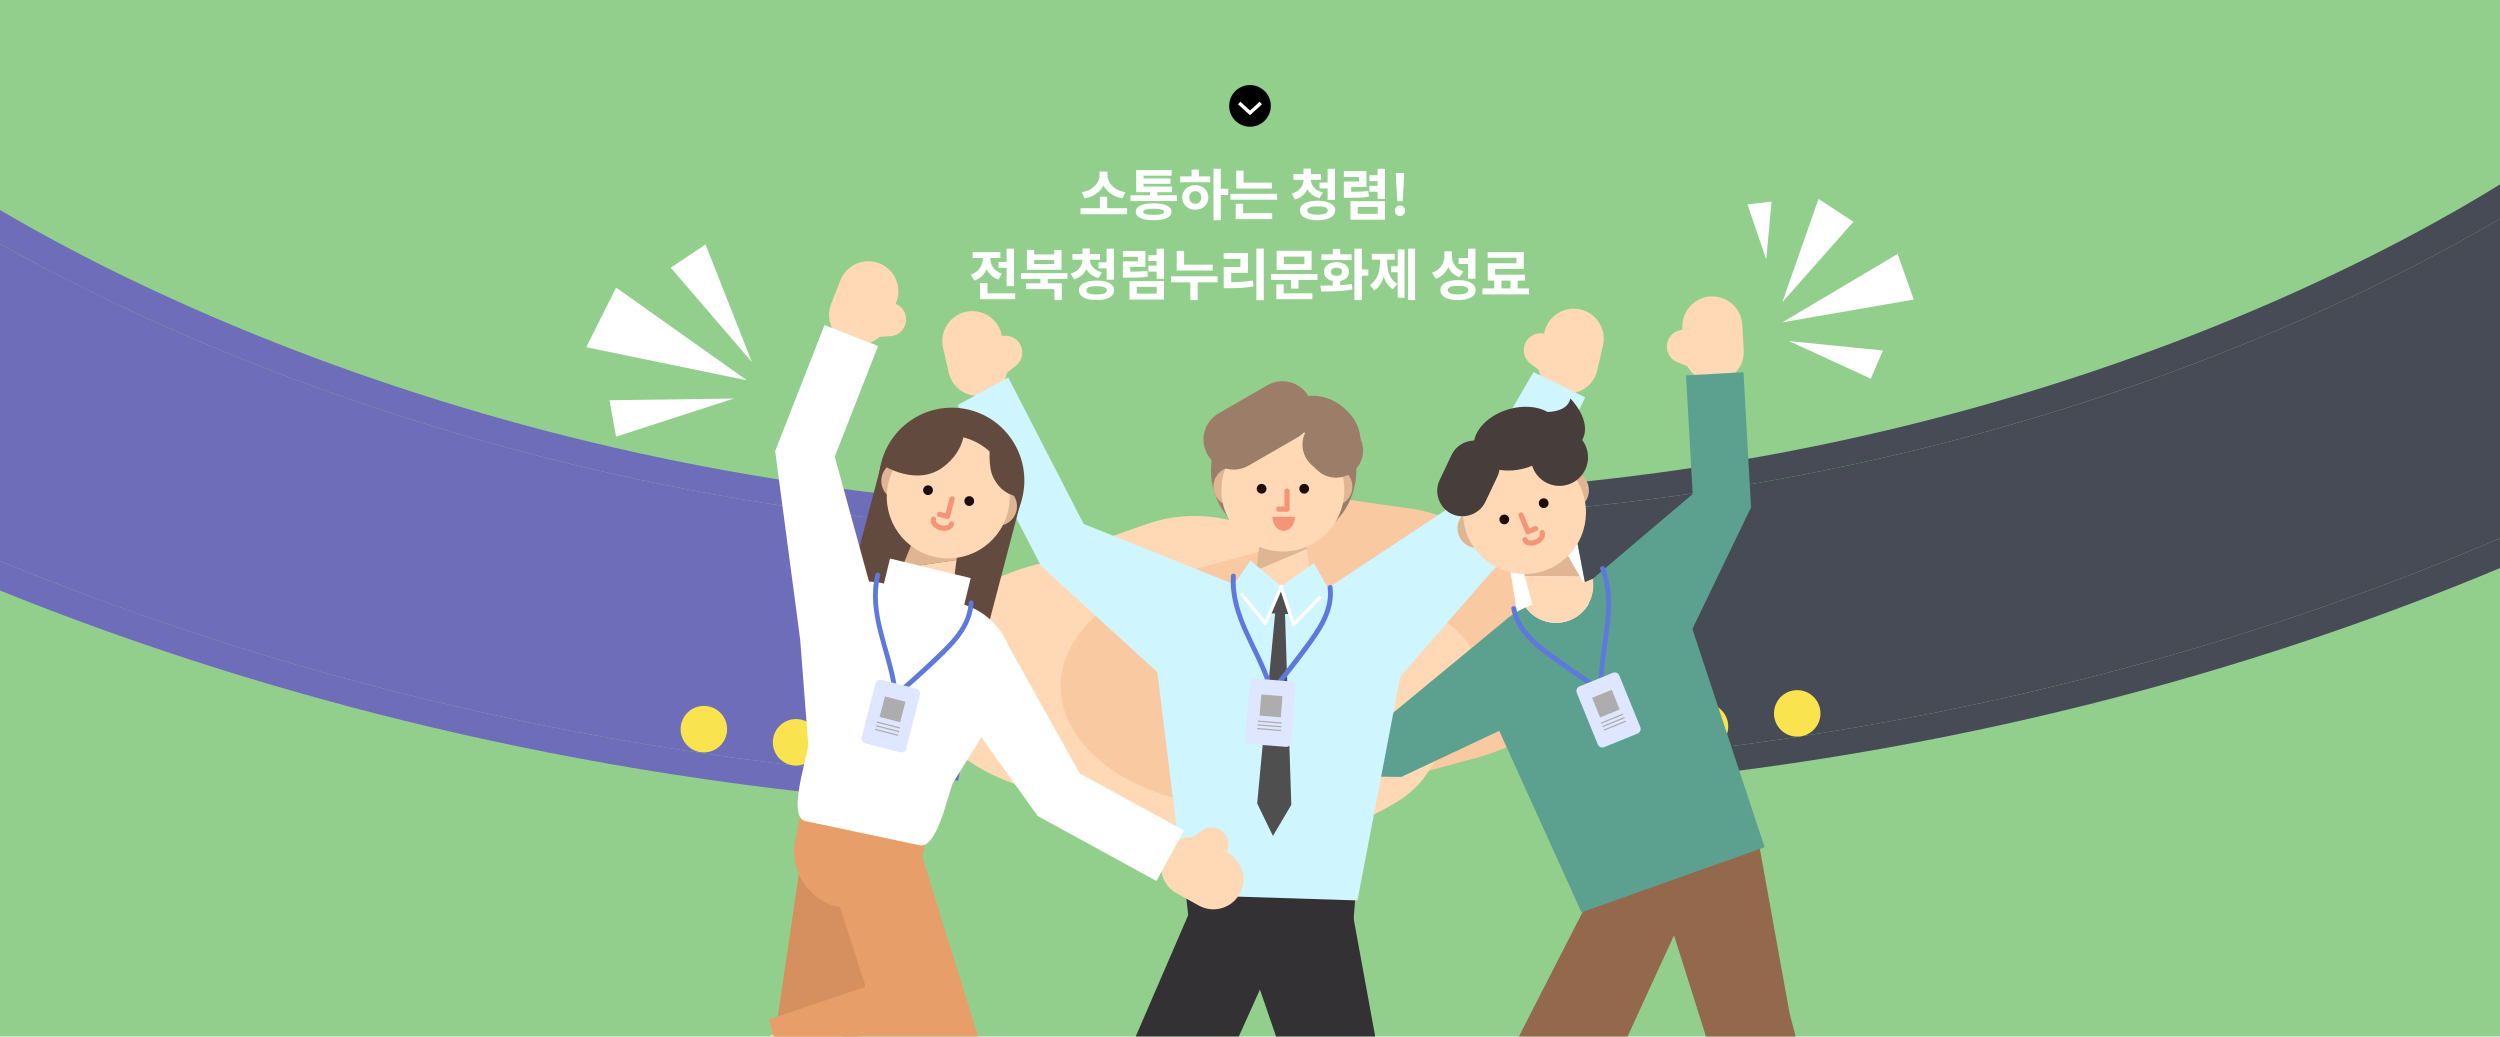
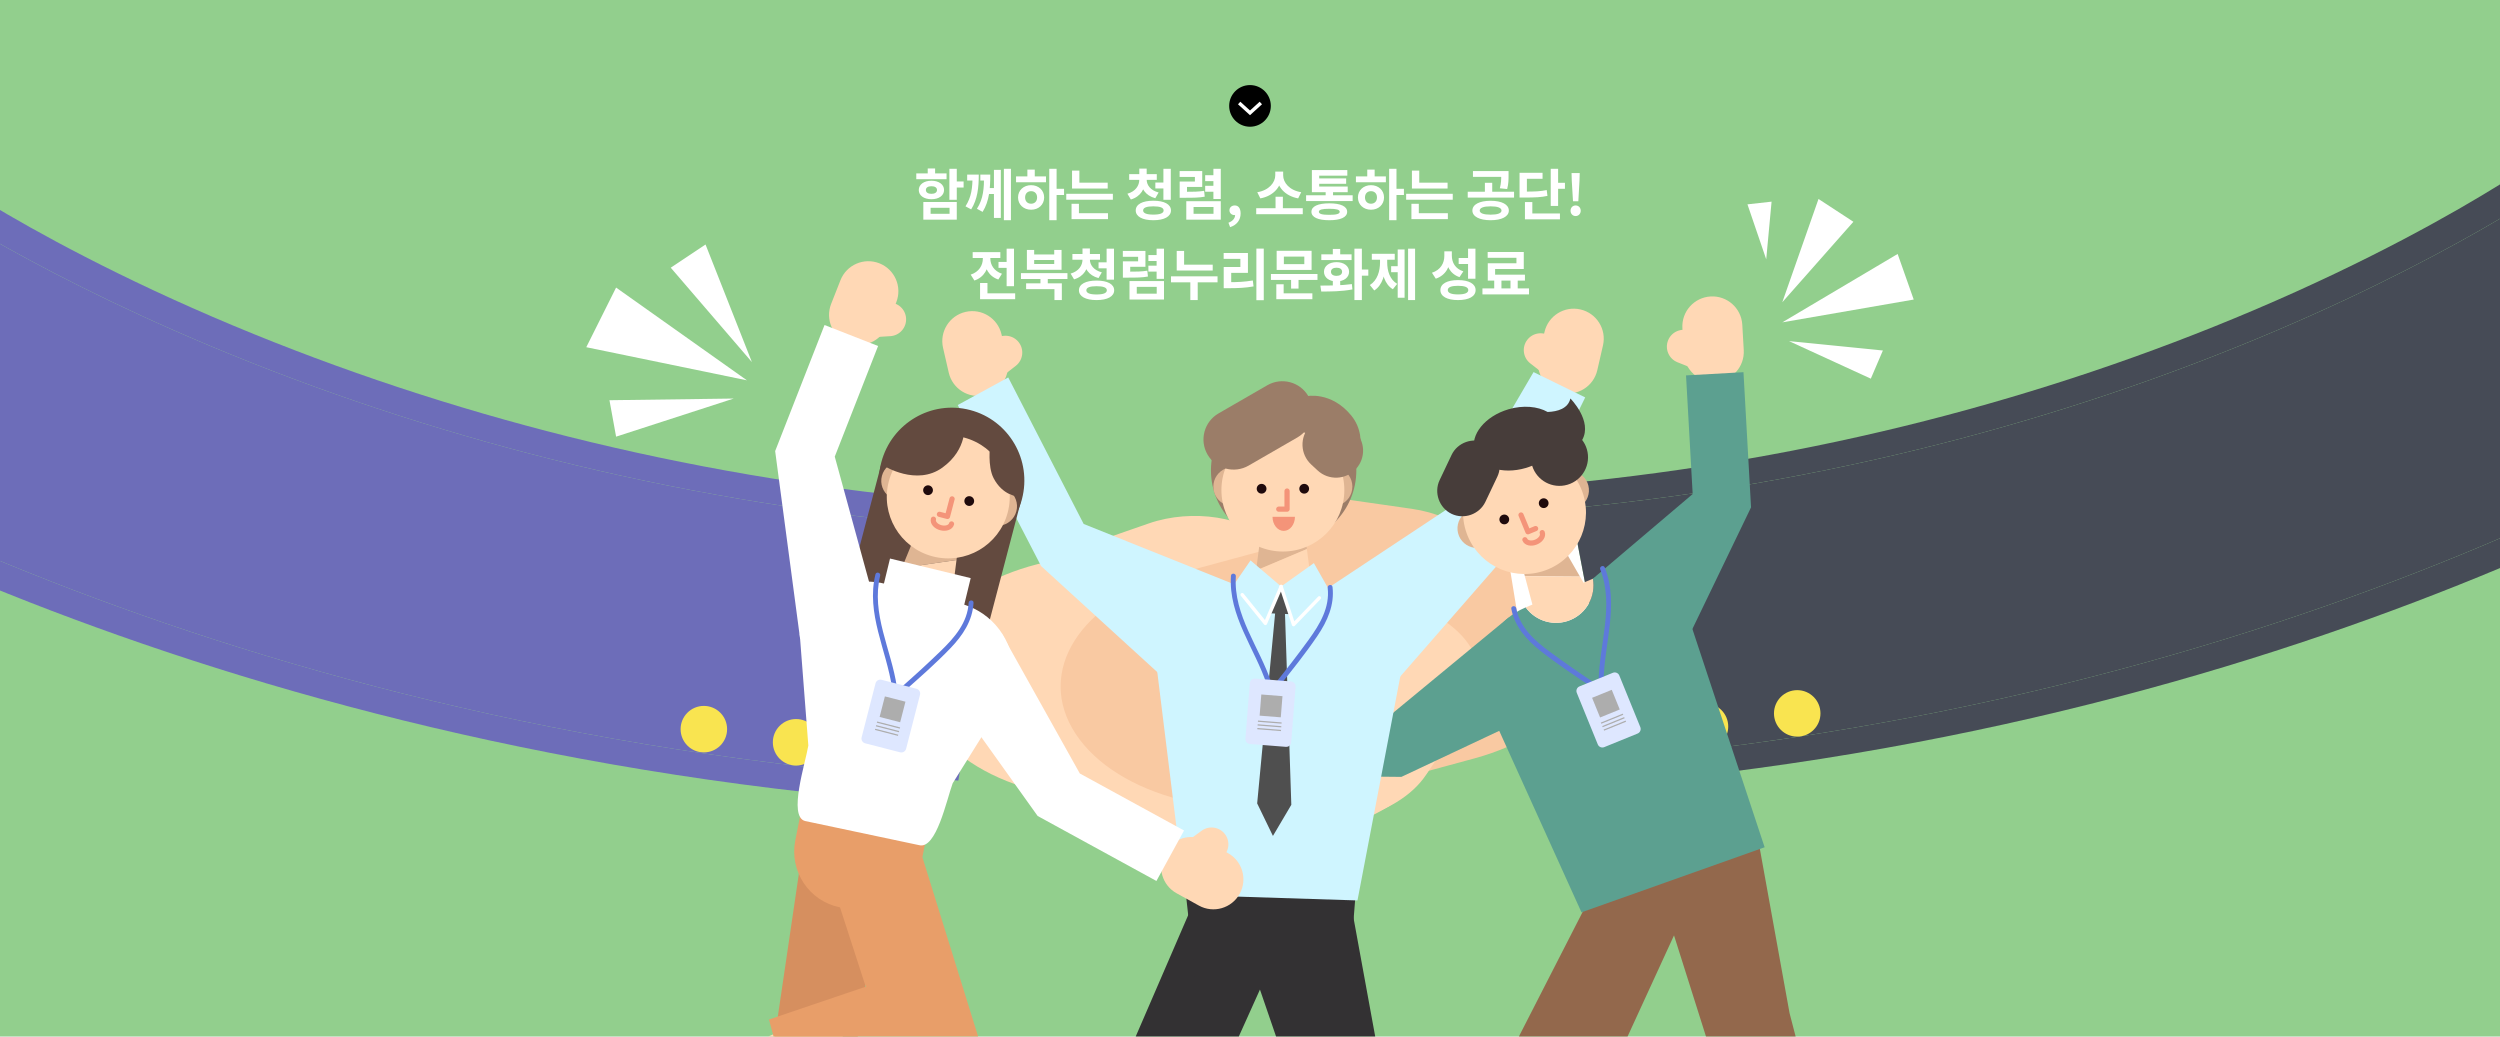
<svg xmlns="http://www.w3.org/2000/svg" width="1440" height="597" viewBox="0 0 1440 597" fill="none">
  <g clip-path="url(#clip0_750_18930)">
    <rect width="1440" height="597" fill="#92CF8D" />
    <rect x="732" y="49" width="24" height="24" rx="12" transform="rotate(90 732 49)" fill="black" />
    <path d="M725.5 60L720 65L714.5 60" stroke="white" stroke-width="2" stroke-miterlimit="10" stroke-linecap="square" />
-     <path d="M622.388 119.904H649.204V123.392H622.388V119.904ZM633.524 113.312H637.748V120.832H633.524V113.312ZM633.364 98.848H637.076V100.992C637.076 107.296 632.5 112.864 624.756 114.272L622.996 110.72C629.748 109.632 633.364 105.088 633.364 100.992V98.848ZM634.196 98.848H637.908V100.992C637.908 105.184 641.524 109.632 648.308 110.72L646.548 114.272C638.772 112.832 634.196 107.392 634.196 100.992V98.848ZM651.121 112.48H677.937V115.808H651.121V112.48ZM662.385 109.312H666.641V113.696H662.385V109.312ZM654.449 107.456H675.089V110.688H654.449V107.456ZM654.449 97.952H674.865V101.184H658.673V109.28H654.449V97.952ZM657.489 102.752H674.193V105.856H657.489V102.752ZM664.497 117.12C670.993 117.12 674.769 118.848 674.769 121.984C674.769 125.152 670.993 126.848 664.497 126.848C657.969 126.848 654.193 125.152 654.193 121.984C654.193 118.848 657.969 117.12 664.497 117.12ZM664.497 120.256C660.369 120.256 658.481 120.768 658.481 121.984C658.481 123.232 660.369 123.744 664.497 123.744C668.593 123.744 670.481 123.232 670.481 121.984C670.481 120.768 668.593 120.256 664.497 120.256ZM698.959 97.216H703.183V126.848H698.959V97.216ZM702.223 108.768H707.471V112.32H702.223V108.768ZM679.823 101.6H697.071V104.992H679.823V101.6ZM688.495 106.656C692.815 106.656 696.015 109.6 696.015 113.728C696.015 117.856 692.815 120.8 688.495 120.8C684.175 120.8 680.975 117.856 680.975 113.728C680.975 109.6 684.175 106.656 688.495 106.656ZM688.495 110.112C686.479 110.112 685.039 111.456 685.039 113.728C685.039 116 686.479 117.344 688.495 117.344C690.511 117.344 691.951 116 691.951 113.728C691.951 111.456 690.511 110.112 688.495 110.112ZM686.351 97.696H690.607V102.88H686.351V97.696ZM712.076 105.216H732.62V108.576H712.076V105.216ZM708.748 111.648H735.596V115.04H708.748V111.648ZM712.076 98.272H716.3V106.88H712.076V98.272ZM711.788 122.816H732.78V126.208H711.788V122.816ZM711.788 117.408H716.044V123.712H711.788V117.408ZM750.812 102.4H754.236V103.488C754.236 108.64 751.612 113.28 745.948 114.912L743.964 111.584C748.732 110.24 750.812 106.848 750.812 103.488V102.4ZM751.612 102.4H755.068V103.488C755.068 106.528 757.18 109.632 761.948 110.88L760.028 114.176C754.332 112.672 751.612 108.352 751.612 103.488V102.4ZM744.988 100.288H760.892V103.616H744.988V100.288ZM750.812 97.12H755.068V101.6H750.812V97.12ZM760.06 105.12H765.724V108.544H760.06V105.12ZM764.7 97.216H768.956V115.104H764.7V97.216ZM758.908 115.616C765.18 115.616 769.052 117.664 769.052 121.216C769.052 124.768 765.18 126.848 758.908 126.848C752.636 126.848 748.764 124.768 748.764 121.216C748.764 117.664 752.636 115.616 758.908 115.616ZM758.908 118.848C755.036 118.848 753.02 119.616 753.02 121.216C753.02 122.816 755.036 123.616 758.908 123.616C762.812 123.616 764.828 122.816 764.828 121.216C764.828 119.616 762.812 118.848 758.908 118.848ZM777.881 115.904H797.753V126.528H777.881V115.904ZM793.561 119.232H782.073V123.168H793.561V119.232ZM793.497 97.248H797.753V114.624H793.497V97.248ZM788.761 100.928H794.265V104.32H788.761V100.928ZM774.073 110.496H776.345C782.169 110.496 784.889 110.432 788.153 109.92L788.505 113.28C785.177 113.888 782.297 113.92 776.345 113.92H774.073V110.496ZM774.041 98.528H787.065V107.68H778.297V113.12H774.073V104.544H782.841V101.92H774.041V98.528ZM788.761 107.04H794.265V110.432H788.761V107.04ZM804.855 115.936L804.151 104.128L804.023 99.68H808.727L808.599 104.128L807.927 115.936H804.855ZM806.359 124.448C804.695 124.448 803.447 123.136 803.447 121.376C803.447 119.616 804.695 118.336 806.359 118.336C808.055 118.336 809.303 119.616 809.303 121.376C809.303 123.136 808.055 124.448 806.359 124.448ZM575.141 150.864H582.053V154.288H575.141V150.864ZM579.813 143.248H584.069V164.848H579.813V143.248ZM564.517 168.944H584.741V172.336H564.517V168.944ZM564.517 163.024H568.773V170.96H564.517V163.024ZM566.117 147.12H569.573V148.976C569.573 154.544 566.949 159.696 561.253 161.584L559.109 158.192C564.005 156.592 566.117 152.72 566.117 148.976V147.12ZM567.013 147.12H570.437V148.976C570.437 152.432 572.453 156.112 577.125 157.68L575.045 161.008C569.541 159.184 567.013 154.256 567.013 148.976V147.12ZM560.261 145.232H576.197V148.592H560.261V145.232ZM599.298 159.888H603.522V164.368H599.298V159.888ZM588.066 157.328H614.85V160.688H588.066V157.328ZM591.042 163.184H611.618V172.848H607.362V166.544H591.042V163.184ZM591.49 143.952H595.682V146.576H607.234V143.952H611.458V155.408H591.49V143.952ZM595.682 149.744V152.08H607.234V149.744H595.682ZM623.52 148.4H626.944V149.488C626.944 154.64 624.32 159.28 618.656 160.912L616.672 157.584C621.44 156.24 623.52 152.848 623.52 149.488V148.4ZM624.32 148.4H627.776V149.488C627.776 152.528 629.888 155.632 634.656 156.88L632.736 160.176C627.04 158.672 624.32 154.352 624.32 149.488V148.4ZM617.696 146.288H633.6V149.616H617.696V146.288ZM623.52 143.12H627.776V147.6H623.52V143.12ZM632.768 151.12H638.432V154.544H632.768V151.12ZM637.408 143.216H641.664V161.104H637.408V143.216ZM631.616 161.616C637.888 161.616 641.76 163.664 641.76 167.216C641.76 170.768 637.888 172.848 631.616 172.848C625.344 172.848 621.472 170.768 621.472 167.216C621.472 163.664 625.344 161.616 631.616 161.616ZM631.616 164.848C627.744 164.848 625.728 165.616 625.728 167.216C625.728 168.816 627.744 169.616 631.616 169.616C635.52 169.616 637.536 168.816 637.536 167.216C637.536 165.616 635.52 164.848 631.616 164.848ZM650.589 161.904H670.461V172.528H650.589V161.904ZM666.269 165.232H654.781V169.168H666.269V165.232ZM666.205 143.248H670.461V160.624H666.205V143.248ZM661.469 146.928H666.973V150.32H661.469V146.928ZM646.781 156.496H649.053C654.877 156.496 657.597 156.432 660.861 155.92L661.213 159.28C657.885 159.888 655.005 159.92 649.053 159.92H646.781V156.496ZM646.749 144.528H659.773V153.68H651.005V159.12H646.781V150.544H655.549V147.92H646.749V144.528ZM661.469 153.04H666.973V156.432H661.469V153.04ZM677.787 152.432H698.523V155.824H677.787V152.432ZM674.491 159.184H701.307V162.608H674.491V159.184ZM685.627 161.232H689.883V172.848H685.627V161.232ZM677.787 144.528H682.043V154.032H677.787V144.528ZM723.672 143.184H727.928V172.912H723.672V143.184ZM704.856 162.544H707.48C712.728 162.544 716.92 162.352 721.624 161.552L722.04 164.976C717.24 165.84 712.888 166 707.48 166H704.856V162.544ZM704.824 145.712H718.808V157.168H709.176V163.824H704.856V153.808H714.456V149.104H704.824V145.712ZM732.054 157.84H758.87V161.232H732.054V157.84ZM743.67 159.984H747.958V166.224H743.67V159.984ZM735.35 144.464H755.478V155.472H735.35V144.464ZM751.286 147.792H739.51V152.144H751.286V147.792ZM735.158 168.944H755.926V172.336H735.158V168.944ZM735.158 163.728H739.382V170.064H735.158V163.728ZM767.699 160.752H771.955V165.552H767.699V160.752ZM780.147 143.216H784.435V172.848H780.147V143.216ZM782.931 155.248H788.147V158.768H782.931V155.248ZM761.043 167.92L760.531 164.496C765.651 164.496 772.691 164.464 778.675 163.632L778.995 166.704C772.755 167.92 766.035 167.92 761.043 167.92ZM761.075 146.48H778.515V149.808H761.075V146.48ZM769.843 150.992C774.067 150.992 777.075 153.232 777.075 156.528C777.075 159.856 774.067 162.096 769.843 162.096C765.587 162.096 762.611 159.856 762.611 156.528C762.611 153.232 765.587 150.992 769.843 150.992ZM769.843 154.192C767.891 154.192 766.643 155.024 766.643 156.528C766.643 158.064 767.891 158.896 769.843 158.896C771.763 158.896 773.043 158.064 773.043 156.528C773.043 155.024 771.763 154.192 769.843 154.192ZM767.699 143.376H771.955V148.976H767.699V143.376ZM811.057 143.216H815.089V172.848H811.057V143.216ZM801.297 153.328H806.193V156.784H801.297V153.328ZM805.073 143.696H809.041V171.504H805.073V143.696ZM794.897 148.048H798.097V151.088C798.097 157.744 796.273 164.368 791.569 167.312L789.041 164.176C793.393 161.456 794.897 156.144 794.897 151.088V148.048ZM795.857 148.048H799.025V151.088C799.025 156.016 800.497 161.008 804.785 163.504L802.289 166.608C797.585 163.824 795.857 157.616 795.857 151.088V148.048ZM790.161 146.192H803.377V149.616H790.161V146.192ZM831.936 144.752H835.488V147.408C835.488 153.36 832.832 158.576 827.008 160.528L824.8 157.104C829.856 155.472 831.936 151.472 831.936 147.408V144.752ZM832.832 144.752H836.256V147.216C836.256 151.152 838.176 154.8 842.88 156.304L840.672 159.632C835.2 157.744 832.832 152.976 832.832 147.216V144.752ZM845.6 143.216H849.856V160.56H845.6V143.216ZM839.808 161.328C846.08 161.328 849.952 163.472 849.952 167.088C849.952 170.736 846.08 172.848 839.808 172.848C833.536 172.848 829.664 170.736 829.664 167.088C829.664 163.472 833.536 161.328 839.808 161.328ZM839.808 164.624C835.968 164.624 833.92 165.424 833.92 167.088C833.92 168.752 835.968 169.584 839.808 169.584C843.68 169.584 845.728 168.752 845.728 167.088C845.728 165.424 843.68 164.624 839.808 164.624ZM840.192 148.592H846.208V152.048H840.192V148.592ZM860.67 160.496H864.83V167.472H860.67V160.496ZM870.046 160.464H874.206V167.472H870.046V160.464ZM853.886 166.128H880.702V169.584H853.886V166.128ZM856.894 145.136H877.694V154.96H861.182V159.984H856.958V151.632H873.47V148.496H856.894V145.136ZM856.958 158.192H878.366V161.616H856.958V158.192Z" fill="white" />
+     <path d="M546.847 97.216H551.103V115.072H546.847V97.216ZM549.919 104.512H555.039V108H549.919V104.512ZM531.839 116.352H551.103V126.528H531.839V116.352ZM546.943 119.712H536.031V123.168H546.943V119.712ZM527.775 99.872H545.215V103.232H527.775V99.872ZM536.511 104.096C540.799 104.096 543.775 106.272 543.775 109.44C543.775 112.64 540.799 114.752 536.511 114.752C532.191 114.752 529.215 112.64 529.215 109.44C529.215 106.272 532.191 104.096 536.511 104.096ZM536.511 107.264C534.591 107.264 533.311 108 533.311 109.44C533.311 110.88 534.591 111.648 536.511 111.648C538.399 111.648 539.711 110.88 539.711 109.44C539.711 108 538.399 107.264 536.511 107.264ZM534.367 97.024H538.623V101.696H534.367V97.024ZM560.188 100.576H563.772C563.772 108.096 563.068 114.72 559.388 120.608L556.124 118.848C559.58 113.408 560.188 108.256 560.188 100.928V100.576ZM557.084 100.576H562.46V104H557.084V100.576ZM566.812 100.576H570.396C570.396 108.32 569.948 115.712 565.98 122.048L562.716 120.256C566.492 114.368 566.812 108.352 566.812 100.96V100.576ZM564.668 100.576H569.212V104H564.668V100.576ZM578.236 97.216H582.3V126.848H578.236V97.216ZM568.956 108.32H573.148V111.744H568.956V108.32ZM572.508 97.856H576.476V125.536H572.508V97.856ZM604.378 97.216H608.602V126.848H604.378V97.216ZM607.642 108.768H612.89V112.32H607.642V108.768ZM585.242 101.6H602.49V104.992H585.242V101.6ZM593.914 106.656C598.234 106.656 601.434 109.6 601.434 113.728C601.434 117.856 598.234 120.8 593.914 120.8C589.594 120.8 586.394 117.856 586.394 113.728C586.394 109.6 589.594 106.656 593.914 106.656ZM593.914 110.112C591.898 110.112 590.458 111.456 590.458 113.728C590.458 116 591.898 117.344 593.914 117.344C595.93 117.344 597.37 116 597.37 113.728C597.37 111.456 595.93 110.112 593.914 110.112ZM591.77 97.696H596.026V102.88H591.77V97.696ZM617.495 105.216H638.039V108.576H617.495V105.216ZM614.167 111.648H641.015V115.04H614.167V111.648ZM617.495 98.272H621.719V106.88H617.495V98.272ZM617.207 122.816H638.199V126.208H617.207V122.816ZM617.207 117.408H621.463V123.712H617.207V117.408ZM656.231 102.4H659.655V103.488C659.655 108.64 657.031 113.28 651.367 114.912L649.383 111.584C654.151 110.24 656.231 106.848 656.231 103.488V102.4ZM657.031 102.4H660.487V103.488C660.487 106.528 662.599 109.632 667.367 110.88L665.447 114.176C659.751 112.672 657.031 108.352 657.031 103.488V102.4ZM650.407 100.288H666.311V103.616H650.407V100.288ZM656.231 97.12H660.487V101.6H656.231V97.12ZM665.479 105.12H671.143V108.544H665.479V105.12ZM670.119 97.216H674.375V115.104H670.119V97.216ZM664.327 115.616C670.599 115.616 674.471 117.664 674.471 121.216C674.471 124.768 670.599 126.848 664.327 126.848C658.055 126.848 654.183 124.768 654.183 121.216C654.183 117.664 658.055 115.616 664.327 115.616ZM664.327 118.848C660.455 118.848 658.439 119.616 658.439 121.216C658.439 122.816 660.455 123.616 664.327 123.616C668.231 123.616 670.247 122.816 670.247 121.216C670.247 119.616 668.231 118.848 664.327 118.848ZM683.3 115.904H703.173V126.528H683.3V115.904ZM698.98 119.232H687.492V123.168H698.98V119.232ZM698.917 97.248H703.173V114.624H698.917V97.248ZM694.181 100.928H699.684V104.32H694.181V100.928ZM679.492 110.496H681.764C687.588 110.496 690.308 110.432 693.573 109.92L693.924 113.28C690.596 113.888 687.716 113.92 681.764 113.92H679.492V110.496ZM679.46 98.528H692.484V107.68H683.716V113.12H679.492V104.544H688.26V101.92H679.46V98.528ZM694.181 107.04H699.684V110.432H694.181V107.04ZM708.546 130.848L707.586 128.288C710.082 127.36 711.458 125.664 711.426 123.776L711.266 120.448L712.93 123.2C712.45 123.68 711.81 123.904 711.106 123.904C709.57 123.904 708.162 122.88 708.162 121.12C708.162 119.424 709.538 118.336 711.234 118.336C713.378 118.336 714.594 120.064 714.594 122.944C714.594 126.72 712.45 129.568 708.546 130.848ZM723.578 119.904H750.394V123.392H723.578V119.904ZM734.714 113.312H738.938V120.832H734.714V113.312ZM734.554 98.848H738.266V100.992C738.266 107.296 733.69 112.864 725.946 114.272L724.186 110.72C730.938 109.632 734.554 105.088 734.554 100.992V98.848ZM735.386 98.848H739.098V100.992C739.098 105.184 742.714 109.632 749.498 110.72L747.738 114.272C739.962 112.832 735.386 107.392 735.386 100.992V98.848ZM752.312 112.48H779.128V115.808H752.312V112.48ZM763.576 109.312H767.832V113.696H763.576V109.312ZM755.64 107.456H776.28V110.688H755.64V107.456ZM755.64 97.952H776.056V101.184H759.864V109.28H755.64V97.952ZM758.68 102.752H775.384V105.856H758.68V102.752ZM765.688 117.12C772.184 117.12 775.96 118.848 775.96 121.984C775.96 125.152 772.184 126.848 765.688 126.848C759.16 126.848 755.384 125.152 755.384 121.984C755.384 118.848 759.16 117.12 765.688 117.12ZM765.688 120.256C761.56 120.256 759.672 120.768 759.672 121.984C759.672 123.232 761.56 123.744 765.688 123.744C769.784 123.744 771.672 123.232 771.672 121.984C771.672 120.768 769.784 120.256 765.688 120.256ZM800.149 97.216H804.373V126.848H800.149V97.216ZM803.413 108.768H808.661V112.32H803.413V108.768ZM781.013 101.6H798.261V104.992H781.013V101.6ZM789.685 106.656C794.005 106.656 797.205 109.6 797.205 113.728C797.205 117.856 794.005 120.8 789.685 120.8C785.365 120.8 782.165 117.856 782.165 113.728C782.165 109.6 785.365 106.656 789.685 106.656ZM789.685 110.112C787.669 110.112 786.229 111.456 786.229 113.728C786.229 116 787.669 117.344 789.685 117.344C791.701 117.344 793.141 116 793.141 113.728C793.141 111.456 791.701 110.112 789.685 110.112ZM787.541 97.696H791.797V102.88H787.541V97.696ZM813.267 105.216H833.811V108.576H813.267V105.216ZM809.939 111.648H836.787V115.04H809.939V111.648ZM813.267 98.272H817.491V106.88H813.267V98.272ZM812.979 122.816H833.971V126.208H812.979V122.816ZM812.979 117.408H817.235V123.712H812.979V117.408ZM858.594 115.648C864.994 115.648 869.09 117.76 869.09 121.28C869.09 124.736 864.994 126.848 858.594 126.848C852.194 126.848 848.098 124.736 848.098 121.28C848.098 117.76 852.194 115.648 858.594 115.648ZM858.594 118.848C854.594 118.848 852.322 119.68 852.322 121.28C852.322 122.848 854.594 123.648 858.594 123.648C862.594 123.648 864.866 122.848 864.866 121.28C864.866 119.68 862.594 118.848 858.594 118.848ZM848.418 98.528H867.17V101.888H848.418V98.528ZM845.41 110.432H872.098V113.824H845.41V110.432ZM855.298 105.28H859.522V111.296H855.298V105.28ZM864.706 98.528H868.93V100.96C868.93 103.296 868.93 105.824 868.13 108.896L863.906 108.448C864.706 105.408 864.706 103.264 864.706 100.96V98.528ZM893.216 97.216H897.472V118.624H893.216V97.216ZM896.256 105.28H901.408V108.768H896.256V105.28ZM875.264 110.368H877.728C884.16 110.368 887.36 110.24 890.912 109.472L891.328 112.832C887.712 113.632 884.32 113.792 877.728 113.792H875.264V110.368ZM875.264 99.552H888.512V102.976H879.488V112.192H875.264V99.552ZM878.368 122.944H898.528V126.336H878.368V122.944ZM878.368 116.384H882.624V124.672H878.368V116.384ZM906.045 115.936L905.341 104.128L905.213 99.68H909.917L909.789 104.128L909.117 115.936H906.045ZM907.549 124.448C905.885 124.448 904.637 123.136 904.637 121.376C904.637 119.616 905.885 118.336 907.549 118.336C909.245 118.336 910.493 119.616 910.493 121.376C910.493 123.136 909.245 124.448 907.549 124.448ZM575.141 150.864H582.053V154.288H575.141V150.864ZM579.813 143.248H584.069V164.848H579.813V143.248ZM564.517 168.944H584.741V172.336H564.517V168.944ZM564.517 163.024H568.773V170.96H564.517V163.024ZM566.117 147.12H569.573V148.976C569.573 154.544 566.949 159.696 561.253 161.584L559.109 158.192C564.005 156.592 566.117 152.72 566.117 148.976V147.12ZM567.013 147.12H570.437V148.976C570.437 152.432 572.453 156.112 577.125 157.68L575.045 161.008C569.541 159.184 567.013 154.256 567.013 148.976V147.12ZM560.261 145.232H576.197V148.592H560.261V145.232ZM599.298 159.888H603.522V164.368H599.298V159.888ZM588.066 157.328H614.85V160.688H588.066V157.328ZM591.042 163.184H611.618V172.848H607.362V166.544H591.042V163.184ZM591.49 143.952H595.682V146.576H607.234V143.952H611.458V155.408H591.49V143.952ZM595.682 149.744V152.08H607.234V149.744H595.682ZM623.52 148.4H626.944V149.488C626.944 154.64 624.32 159.28 618.656 160.912L616.672 157.584C621.44 156.24 623.52 152.848 623.52 149.488V148.4ZM624.32 148.4H627.776V149.488C627.776 152.528 629.888 155.632 634.656 156.88L632.736 160.176C627.04 158.672 624.32 154.352 624.32 149.488V148.4ZM617.696 146.288H633.6V149.616H617.696V146.288ZM623.52 143.12H627.776V147.6H623.52V143.12ZM632.768 151.12H638.432V154.544H632.768V151.12ZM637.408 143.216H641.664V161.104H637.408V143.216ZM631.616 161.616C637.888 161.616 641.76 163.664 641.76 167.216C641.76 170.768 637.888 172.848 631.616 172.848C625.344 172.848 621.472 170.768 621.472 167.216C621.472 163.664 625.344 161.616 631.616 161.616ZM631.616 164.848C627.744 164.848 625.728 165.616 625.728 167.216C625.728 168.816 627.744 169.616 631.616 169.616C635.52 169.616 637.536 168.816 637.536 167.216C637.536 165.616 635.52 164.848 631.616 164.848ZM650.589 161.904H670.461V172.528H650.589V161.904ZM666.269 165.232H654.781V169.168H666.269V165.232ZM666.205 143.248H670.461V160.624H666.205V143.248ZM661.469 146.928H666.973V150.32H661.469V146.928ZM646.781 156.496H649.053C654.877 156.496 657.597 156.432 660.861 155.92L661.213 159.28C657.885 159.888 655.005 159.92 649.053 159.92H646.781V156.496ZM646.749 144.528H659.773V153.68H651.005V159.12H646.781V150.544H655.549V147.92H646.749V144.528ZM661.469 153.04H666.973V156.432H661.469V153.04ZM677.787 152.432H698.523V155.824H677.787V152.432ZM674.491 159.184H701.307V162.608H674.491V159.184ZM685.627 161.232H689.883V172.848H685.627V161.232ZM677.787 144.528H682.043V154.032H677.787V144.528ZM723.672 143.184H727.928V172.912H723.672V143.184ZM704.856 162.544H707.48C712.728 162.544 716.92 162.352 721.624 161.552L722.04 164.976C717.24 165.84 712.888 166 707.48 166H704.856V162.544ZM704.824 145.712H718.808V157.168H709.176V163.824H704.856V153.808H714.456V149.104H704.824V145.712ZM732.054 157.84H758.87V161.232H732.054V157.84ZM743.67 159.984H747.958V166.224H743.67V159.984ZM735.35 144.464H755.478V155.472H735.35V144.464ZM751.286 147.792H739.51V152.144H751.286V147.792ZM735.158 168.944H755.926V172.336H735.158V168.944ZM735.158 163.728H739.382V170.064H735.158V163.728ZM767.699 160.752H771.955V165.552H767.699V160.752ZM780.147 143.216H784.435V172.848H780.147V143.216ZM782.931 155.248H788.147V158.768H782.931V155.248ZM761.043 167.92L760.531 164.496C765.651 164.496 772.691 164.464 778.675 163.632L778.995 166.704C772.755 167.92 766.035 167.92 761.043 167.92ZM761.075 146.48H778.515V149.808H761.075V146.48ZM769.843 150.992C774.067 150.992 777.075 153.232 777.075 156.528C777.075 159.856 774.067 162.096 769.843 162.096C765.587 162.096 762.611 159.856 762.611 156.528C762.611 153.232 765.587 150.992 769.843 150.992ZM769.843 154.192C767.891 154.192 766.643 155.024 766.643 156.528C766.643 158.064 767.891 158.896 769.843 158.896C771.763 158.896 773.043 158.064 773.043 156.528C773.043 155.024 771.763 154.192 769.843 154.192ZM767.699 143.376H771.955V148.976H767.699V143.376ZM811.057 143.216H815.089V172.848H811.057V143.216ZM801.297 153.328H806.193V156.784H801.297V153.328ZM805.073 143.696H809.041V171.504H805.073V143.696ZM794.897 148.048H798.097V151.088C798.097 157.744 796.273 164.368 791.569 167.312L789.041 164.176C793.393 161.456 794.897 156.144 794.897 151.088V148.048ZM795.857 148.048H799.025V151.088C799.025 156.016 800.497 161.008 804.785 163.504L802.289 166.608C797.585 163.824 795.857 157.616 795.857 151.088V148.048ZM790.161 146.192H803.377V149.616H790.161V146.192ZM831.936 144.752H835.488V147.408C835.488 153.36 832.832 158.576 827.008 160.528L824.8 157.104C829.856 155.472 831.936 151.472 831.936 147.408V144.752ZM832.832 144.752H836.256V147.216C836.256 151.152 838.176 154.8 842.88 156.304L840.672 159.632C835.2 157.744 832.832 152.976 832.832 147.216V144.752ZM845.6 143.216H849.856V160.56H845.6V143.216ZM839.808 161.328C846.08 161.328 849.952 163.472 849.952 167.088C849.952 170.736 846.08 172.848 839.808 172.848C833.536 172.848 829.664 170.736 829.664 167.088C829.664 163.472 833.536 161.328 839.808 161.328ZM839.808 164.624C835.968 164.624 833.92 165.424 833.92 167.088C833.92 168.752 835.968 169.584 839.808 169.584C843.68 169.584 845.728 168.752 845.728 167.088C845.728 165.424 843.68 164.624 839.808 164.624ZM840.192 148.592H846.208V152.048H840.192V148.592ZM860.67 160.496H864.83V167.472H860.67V160.496ZM870.046 160.464H874.206V167.472H870.046V160.464ZM853.886 166.128H880.702V169.584H853.886V166.128ZM856.894 145.136H877.694V154.96H861.182V159.984H856.958V151.632H873.47V148.496H856.894V145.136ZM856.958 158.192H878.366V161.616H856.958V158.192Z" fill="white" />
    <g clip-path="url(#clip1_750_18930)">
      <path d="M854.67 330.901C849.76 347.811 823.23 358.281 795.4 354.281L752.63 348.151C724.79 344.161 706.2 327.221 711.1 310.311C715.99 293.411 742.53 282.931 770.37 286.931L813.14 293.071C840.97 297.061 859.57 314.001 854.67 330.901Z" fill="#F9C9A2" />
      <path d="M824.409 441.69C800.439 477.37 735.909 493.84 680.269 478.47L594.759 454.88C539.099 439.53 513.409 398.17 537.369 362.5C561.309 326.84 625.849 310.36 681.519 325.71L767.019 349.3C822.659 364.66 848.349 406.03 824.409 441.69Z" fill="#FFD8B5" />
      <path d="M731.819 312.502C745.469 327.312 736.199 346.382 711.119 355.092L672.599 368.492C647.529 377.212 616.139 372.272 602.499 357.472C588.849 342.672 598.119 323.602 623.189 314.882L661.709 301.492C686.799 292.772 718.189 297.702 731.819 312.502Z" fill="#FFD8B5" />
      <path d="M907.409 344.732C931.019 380.512 904.909 421.762 849.109 436.882L763.379 460.132C707.579 475.262 643.209 458.542 619.619 422.772C596.009 387.012 622.109 345.752 677.909 330.612L763.649 307.372C819.439 292.252 883.809 308.992 907.409 344.732Z" fill="#F9C9A2" />
      <path d="M807.378 346.642C845.118 357.062 862.538 385.102 846.278 409.272L821.328 446.432C805.088 470.612 761.338 481.782 723.618 471.372C685.898 460.972 668.468 432.922 684.708 408.742L709.668 371.592C725.908 347.402 769.668 336.242 807.378 346.642Z" fill="#FFD8B5" />
      <path d="M576.028 305.081C562.383 304.181 548.749 303.071 535.134 301.781L507.102 446.081C521.876 447.421 536.844 448.601 552.005 449.601L576.028 305.081Z" fill="#6D6DB9" />
      <path d="M-7 337.292C118.776 388.772 291.937 441.162 504.335 460.362L507.112 446.082C291.53 426.552 117.239 372.262 -7 320.172V337.292Z" fill="#6D6DB9" />
      <path d="M120.851 199.161C183.724 225.521 250.087 247.551 318.088 264.631C388.866 282.421 461.701 294.861 535.145 301.781L537.913 287.521C466.707 280.781 396.07 268.701 327.408 251.491C261.025 234.851 196.199 213.391 134.73 187.701C68.551 160.051 20.27 133.251 -7 116.791V136.471C22.03 153.141 65.224 175.841 120.851 199.161Z" fill="#6D6DB9" />
      <path d="M318.077 264.631C250.077 247.541 183.714 225.511 120.841 199.161C65.224 175.841 22.02 153.141 -7 136.471V320.181C117.239 372.271 291.53 426.561 507.102 446.091L535.135 301.791C461.69 294.861 388.856 282.421 318.077 264.631Z" fill="#6D6DB9" />
      <path d="M864.578 296.001L888.178 440.521C903.078 439.521 917.788 438.341 932.308 437.001L904.758 292.701C891.388 293.981 877.988 295.101 864.578 296.001Z" fill="white" />
      <path d="M1311.93 190.081C1368.17 166.091 1411.48 142.761 1440 125.961V106.211C1413.7 122.511 1365.34 150.111 1298.29 178.621C1237.88 204.311 1174.18 225.771 1108.93 242.411C1041.44 259.621 972.029 271.701 902.049 278.441L904.769 292.701C976.949 285.781 1048.54 273.341 1118.09 255.551C1184.92 238.461 1250.14 216.431 1311.93 190.081Z" fill="#464B56" />
      <path d="M932.318 437.001L935.048 451.281C1145.15 431.951 1316.2 379.001 1440 327.201V310.061C1317.75 362.461 1145.59 417.341 932.318 437.001Z" fill="#464B56" />
      <path d="M1440 125.961C1411.48 142.751 1368.17 166.091 1311.93 190.081C1250.14 216.441 1184.92 238.471 1118.09 255.551C1048.53 273.341 976.948 285.781 904.768 292.701L932.318 437.001C1145.59 417.351 1317.75 362.461 1440 310.061V125.961Z" fill="#464B56" />
      <path d="M405.419 433.382C412.814 433.382 418.809 427.387 418.809 419.992C418.809 412.596 412.814 406.602 405.419 406.602C398.024 406.602 392.029 412.596 392.029 419.992C392.029 427.387 398.024 433.382 405.419 433.382Z" fill="#F9E450" />
      <path d="M458.548 440.952C465.943 440.952 471.938 434.957 471.938 427.562C471.938 420.167 465.943 414.172 458.548 414.172C451.153 414.172 445.158 420.167 445.158 427.562C445.158 434.957 451.153 440.952 458.548 440.952Z" fill="#F9E450" />
      <path d="M1035.2 424.301C1042.59 424.301 1048.59 418.307 1048.59 410.912C1048.59 403.516 1042.59 397.521 1035.2 397.521C1027.8 397.521 1021.81 403.516 1021.81 410.912C1021.81 418.307 1027.8 424.301 1035.2 424.301Z" fill="#F9E450" />
      <path d="M982.07 431.86C989.465 431.86 995.46 425.865 995.46 418.47C995.46 411.075 989.465 405.08 982.07 405.08C974.675 405.08 968.68 411.075 968.68 418.47C968.68 425.865 974.675 431.86 982.07 431.86Z" fill="#F9E450" />
      <path d="M729.209 446.7L807.189 447.49L884.859 410.93L868.999 355.65L797.979 414.26L729.539 413.57L729.209 446.7Z" fill="#5CA090" />
      <path d="M567.189 227.631C557.879 229.761 548.609 223.951 546.479 214.651L543.199 200.361C541.059 191.061 546.869 181.791 556.179 179.651C565.479 177.511 574.749 183.321 576.889 192.631L580.169 206.921C582.299 216.231 576.489 225.501 567.189 227.631Z" fill="#FFD8B5" />
      <path d="M565.009 214.081C561.719 209.861 562.479 203.771 566.699 200.481L573.189 195.431C577.409 192.141 583.499 192.901 586.779 197.121C590.069 201.341 589.319 207.431 585.089 210.721L578.599 215.771C574.389 219.061 568.299 218.301 565.009 214.081Z" fill="#FFD8B5" />
      <path d="M899.33 226.22C908.64 228.35 917.91 222.54 920.04 213.24L923.32 198.95C925.46 189.65 919.65 180.38 910.34 178.24C901.04 176.1 891.77 181.91 889.63 191.22L886.35 205.51C884.22 214.81 890.04 224.08 899.33 226.22Z" fill="#FFD8B5" />
      <path d="M901.52 212.661C904.81 208.441 904.05 202.351 899.83 199.061L893.34 194.011C889.12 190.721 883.03 191.481 879.75 195.701C876.46 199.921 877.21 206.011 881.44 209.301L887.93 214.351C892.13 217.641 898.23 216.891 901.52 212.661Z" fill="#FFD8B5" />
      <path d="M695.518 758.941L642.898 623.111L688.308 518.061L740.218 537.831L701.488 623.801L730.768 745.681L695.518 758.941Z" fill="#333133" />
      <path d="M789.3 783.121L747.78 780.641V634.201L715.66 540.661L778.01 519.881L798.99 634.591L789.3 783.121Z" fill="#333133" />
      <path d="M777.069 562.39H688.259L681.639 501.92L781.789 502.87L777.069 562.39Z" fill="#333133" />
      <path d="M775.329 341.13C771.589 339.96 767.639 339.24 763.539 339.07L713.169 337C708.689 336.82 704.339 337.3 700.199 338.33C681.119 343.12 666.639 359.98 665.799 380.63L682.459 515.5L781.909 518.65L807.179 386.43C808.039 365.42 794.499 347.14 775.329 341.13Z" fill="#CFF5FF" />
      <path d="M739.38 313.011C762.504 313.011 781.25 294.162 781.25 270.911C781.25 247.659 762.504 228.811 739.38 228.811C716.256 228.811 697.51 247.659 697.51 270.911C697.51 294.162 716.256 313.011 739.38 313.011Z" fill="#9B7D68" />
      <path d="M752.28 312.641H725.59L723.49 328.621L752.75 316.251L752.28 312.641Z" fill="#DFB593" />
      <path d="M752.749 316.25L723.489 328.62L722.779 334.02H755.099L752.749 316.25Z" fill="#FFD8B5" />
      <path d="M698.889 280.3C698.889 285.05 701.839 289.1 705.989 290.75V269.84C701.839 271.5 698.889 275.55 698.889 280.3Z" fill="#DFB593" />
      <path d="M778.969 280.3C778.969 275.55 776.039 271.5 771.869 269.84V290.75C776.039 289.11 778.969 285.05 778.969 280.3Z" fill="#DFB593" />
      <path d="M774.339 282.281C774.339 301.841 758.489 317.681 738.939 317.681C719.389 317.681 703.539 301.831 703.539 282.281C703.539 262.731 719.389 246.881 738.939 246.881C758.489 246.881 774.339 262.741 774.339 282.281Z" fill="#FFD8B5" />
      <path d="M723.869 281.521C723.869 283.071 725.129 284.331 726.679 284.331C728.229 284.331 729.489 283.071 729.489 281.521C729.489 279.961 728.229 278.711 726.679 278.711C725.129 278.701 723.869 279.961 723.869 281.521Z" fill="#1F0A0C" />
      <path d="M748.41 281.521C748.41 283.071 749.67 284.331 751.22 284.331C752.78 284.331 754.03 283.071 754.03 281.521C754.03 279.961 752.77 278.711 751.22 278.711C749.67 278.701 748.41 279.961 748.41 281.521Z" fill="#1F0A0C" />
      <path d="M741.339 282.83V293.27H736.559" stroke="#F49479" stroke-width="3" stroke-miterlimit="10" stroke-linecap="round" stroke-linejoin="round" />
      <path d="M732.969 297.691C732.969 302.161 735.859 305.791 739.429 305.791C742.999 305.791 745.889 302.161 745.889 297.691" fill="#F49479" />
      <path d="M779.27 273.01C779.27 273.01 789.98 253.65 778.36 239.38C766.74 225.12 752.49 228.22 752.49 228.22L756.73 253.78L779.27 273.01Z" fill="#9B7D68" />
      <path d="M671.25 391.38L599.68 326.06L551.66 233.29L580.74 217.4L624.19 301.8L710.93 336.58L671.25 391.38Z" fill="#CFF5FF" />
      <path d="M802.58 394.22L763.84 339.42L839.43 289.34L883.32 214.32L913.08 228.91L869.85 317.06L802.58 394.22Z" fill="#CFF5FF" />
      <path d="M718.94 330.32C718.66 337.09 727.07 342.93 737.72 343.36C748.37 343.8 757.23 338.67 757.5 331.9" fill="#FFD8B5" />
      <path d="M744.16 338.621L731.69 338.111L726.99 347.011L731.79 353.291L742.82 353.751L748.11 347.881L744.16 338.621Z" fill="#4F4F4F" />
      <path d="M740.119 352.39L738.599 352.33L736.099 352.22L734.579 352.16L724.129 462.76L733.209 481.5L743.799 463.56L740.119 352.39Z" fill="#4F4F4F" />
      <path d="M710.76 336.681L720.31 322.791L737.96 337.831L728.87 359.061L710.76 336.681Z" fill="#CFF5FF" />
      <path d="M765.121 339.022L756.791 324.352L737.891 337.832L745.091 359.762L765.121 339.022Z" fill="#CFF5FF" />
      <path d="M737.96 337.83L728.87 359.06L715.52 342.56" stroke="white" stroke-width="2" stroke-miterlimit="10" stroke-linecap="round" stroke-linejoin="round" />
      <path d="M737.891 337.83L745.091 359.76L759.941 344.38" stroke="white" stroke-width="2" stroke-miterlimit="10" stroke-linecap="round" stroke-linejoin="round" />
      <path d="M747.309 251.961L719.229 268.171C710.929 272.961 700.319 270.121 695.529 261.821C690.739 253.521 693.579 242.911 701.879 238.121L729.959 221.911C738.259 217.121 748.868 219.961 753.658 228.261C758.458 236.551 755.609 247.161 747.309 251.961Z" fill="#9B7D68" />
      <path d="M758.949 270.981L755.219 267.521C748.909 261.661 748.539 251.801 754.399 245.491C760.259 239.181 770.119 238.811 776.429 244.671L780.159 248.131C786.469 253.991 786.839 263.851 780.979 270.161C775.119 276.471 765.259 276.841 758.949 270.981Z" fill="#9B7D68" />
      <path d="M709.029 331.66C707.509 354.78 722.819 373.49 729.739 394.48C730.309 396.21 732.869 394.98 732.299 393.27C725.569 372.86 710.369 354.41 711.849 331.94C711.969 330.11 709.149 329.84 709.029 331.66Z" fill="#5E79DB" />
      <path d="M764.739 338.56C766.089 349.92 760.139 359.75 753.729 368.59C747.379 377.34 740.739 385.89 733.969 394.32C732.829 395.75 735.149 397.37 736.289 395.95C744.069 386.25 751.949 376.47 758.909 366.16C764.579 357.76 768.759 348.41 767.529 338.08C767.319 336.26 764.529 336.76 764.739 338.56Z" fill="#5E79DB" />
      <path d="M743.729 427.581C743.609 429.131 742.239 430.311 740.679 430.181L719.959 428.541C718.409 428.421 717.229 427.051 717.359 425.491L719.889 393.471C720.009 391.921 721.379 390.741 722.939 390.871L743.659 392.511C745.209 392.631 746.389 394.001 746.259 395.561L743.729 427.581Z" fill="#DEE7FF" />
      <path d="M738.702 400.985L726.51 400.021L725.546 412.214L737.738 413.177L738.702 400.985Z" fill="#ADADAD" />
      <path d="M738.227 416.105L724.6 415.027L724.543 415.745L738.17 416.822L738.227 416.105Z" fill="#ADADAD" />
      <path d="M738.057 418.255L724.43 417.178L724.373 417.896L738.001 418.973L738.057 418.255Z" fill="#ADADAD" />
      <path d="M737.887 420.403L724.26 419.326L724.203 420.044L737.831 421.121L737.887 420.403Z" fill="#ADADAD" />
      <path d="M670.96 491.05C666.34 499.41 669.38 509.92 677.73 514.53L690.57 521.62C698.92 526.24 709.44 523.2 714.05 514.85C718.66 506.5 715.63 495.98 707.28 491.37L694.44 484.28C686.08 479.66 675.57 482.7 670.96 491.05Z" fill="#FFD8B5" />
      <path d="M683.39 496.88C686.54 501.2 692.61 502.15 696.93 499L703.57 494.15C707.89 491 708.84 484.94 705.69 480.62C702.54 476.3 696.48 475.34 692.15 478.5L685.5 483.35C681.18 486.49 680.23 492.55 683.39 496.88Z" fill="#FFD8B5" />
      <path d="M488.49 197.481C479.6 193.981 475.24 183.951 478.73 175.071L484.1 161.421C487.59 152.541 497.62 148.171 506.51 151.661C515.39 155.151 519.76 165.181 516.27 174.071L510.9 187.721C507.41 196.611 497.37 200.971 488.49 197.481Z" fill="#FFD8B5" />
      <path d="M494.351 185.06C494.021 179.72 498.091 175.12 503.431 174.79L511.641 174.29C516.981 173.96 521.581 178.02 521.901 183.36C522.231 188.7 518.171 193.3 512.831 193.63L504.621 194.13C499.281 194.47 494.681 190.41 494.351 185.06Z" fill="#FFD8B5" />
      <path d="M475.21 671.65L429.52 659.65L446.2 597.89L462.07 490.25L508.8 497.14L492.55 607.36L475.21 671.65Z" fill="#D68F5F" />
      <path d="M411.07 611.152L414.34 630.822L490.5 611.022L479.46 580.432L411.07 611.152Z" fill="#FFD8B5" />
      <path d="M531.3 493.741L534.28 478.701L462 464.361L458.08 484.111C454.56 501.861 466.09 519.111 483.85 522.641L498.66 568.341L442.92 587.241L455.2 632.591L563.42 597.101L531.3 493.741Z" fill="#E89E69" />
      <path d="M588.193 288.209L507.693 267.061L482.334 363.587L562.834 384.736L588.193 288.209Z" fill="#634A3F" />
      <path d="M563.359 351.781C560.329 350.051 557.039 348.671 553.509 347.751L510.129 336.351C506.269 335.341 502.399 334.931 498.609 335.041C481.119 335.561 465.319 347.461 460.649 365.241L465.599 429.441C463.939 439.521 453.829 470.311 463.709 472.901L529.429 486.811C539.309 489.401 545.229 460.761 548.739 451.171L582.399 397.221C587.149 379.121 578.869 360.661 563.359 351.781Z" fill="white" />
      <path d="M666.099 507.441L597.689 470.011L547.789 400.161L577.079 365.201L621.969 445.521L682.009 478.371L666.099 507.441Z" fill="white" />
      <path d="M474.93 187.211L505.78 199.291L480.82 263.021L503.39 345.361L460.87 368.041L446.49 259.821L474.93 187.211Z" fill="white" />
      <path d="M588.634 287.547C594.542 265.059 581.201 242.065 558.835 236.189C536.47 230.313 513.549 243.781 507.641 266.269C501.733 288.758 515.074 311.752 537.44 317.627C559.806 323.503 582.726 310.036 588.634 287.547Z" fill="#634A3F" />
      <path d="M551.4 318.971L525.59 312.191L519.49 327.111L550.94 322.581L551.4 318.971Z" fill="#DFB593" />
      <path d="M550.94 322.58L519.49 327.11L517.43 332.16L548.69 340.37L550.94 322.58Z" fill="#FFD8B5" />
      <path d="M507.98 274.13C506.77 278.72 508.59 283.39 512.19 286.04L517.5 265.82C513.07 266.36 509.19 269.54 507.98 274.13Z" fill="#DFB593" />
      <path d="M585.43 294.481C586.64 289.891 584.83 285.221 581.22 282.561L575.91 302.781C580.36 302.251 584.23 299.071 585.43 294.481Z" fill="#DFB593" />
      <path d="M580.441 295.22C575.471 314.14 556.121 325.43 537.201 320.47C518.291 315.5 506.991 296.15 511.961 277.23C516.931 258.32 536.291 247.02 555.191 251.99C574.111 256.95 585.411 276.31 580.441 295.22Z" fill="#FFD8B5" />
      <path d="M531.83 281.65C531.44 283.15 532.33 284.69 533.83 285.09C535.33 285.48 536.87 284.58 537.27 283.08C537.67 281.58 536.76 280.04 535.26 279.64C533.76 279.25 532.22 280.15 531.83 281.65Z" fill="#1F0A0C" />
      <path d="M555.56 287.891C555.17 289.391 556.06 290.931 557.57 291.331C559.07 291.731 560.61 290.831 561.01 289.321C561.41 287.821 560.51 286.281 559 285.881C557.49 285.491 555.95 286.381 555.56 287.891Z" fill="#1F0A0C" />
      <path d="M548.399 287.361L545.739 297.461L541.109 296.241" stroke="#F49479" stroke-width="3" stroke-miterlimit="10" stroke-linecap="round" stroke-linejoin="round" />
      <path d="M514.74 331.09C513.02 337.64 519.98 345.15 530.29 347.85C540.6 350.56 550.35 347.44 552.07 340.89" fill="#FFD8B5" />
      <path d="M537.649 299.051C537.129 301.011 539.049 303.221 541.929 303.971C544.809 304.731 547.559 303.751 548.079 301.791" stroke="#F49479" stroke-width="3" stroke-miterlimit="10" stroke-linecap="round" stroke-linejoin="round" />
      <path d="M509.16 268.311C509.16 268.311 527.86 280.131 542.78 269.371C557.7 258.611 555.44 244.191 555.44 244.191L529.68 246.921L509.16 268.311Z" fill="#634A3F" />
      <path d="M570.29 256.73C570.29 256.73 568.77 268.55 572.3 275.39C577.45 285.38 585.95 285.89 585.95 285.89L587.09 274.96L576.96 257.62L570.29 256.73Z" fill="#634A3F" />
      <path d="M559.118 332.993L512.646 321.717L504.181 356.604L550.653 367.88L559.118 332.993Z" fill="white" />
      <path d="M504.25 330.83C498.77 353.34 510.63 374.41 513.84 396.28C514.1 398.08 516.84 397.31 516.57 395.53C513.45 374.26 501.65 353.48 506.98 331.59C507.42 329.81 504.68 329.06 504.25 330.83Z" fill="#5E79DB" />
      <path d="M557.94 347.22C557.32 358.64 549.76 367.31 541.92 374.9C534.16 382.43 526.15 389.7 518.03 396.84C516.66 398.05 518.67 400.05 520.03 398.84C529.37 390.63 538.81 382.35 547.44 373.39C554.47 366.09 560.2 357.6 560.76 347.21C560.88 345.4 558.04 345.4 557.94 347.22Z" fill="#5E79DB" />
      <path d="M521.921 431.291C521.531 432.801 519.981 433.721 518.471 433.331L498.341 428.151C496.831 427.761 495.911 426.211 496.301 424.701L504.311 393.591C504.701 392.081 506.251 391.161 507.761 391.551L527.891 396.731C529.401 397.121 530.321 398.671 529.931 400.181L521.921 431.291Z" fill="#DEE7FF" />
      <path d="M521.543 404.173L509.699 401.125L506.651 412.969L518.495 416.016L521.543 404.173Z" fill="#ADADAD" />
      <path d="M518.474 418.991L505.236 415.584L505.057 416.281L518.295 419.688L518.474 418.991Z" fill="#ADADAD" />
      <path d="M517.935 421.08L504.697 417.674L504.518 418.371L517.756 421.778L517.935 421.08Z" fill="#ADADAD" />
      <path d="M517.396 423.17L504.158 419.764L503.979 420.461L517.217 423.867L517.396 423.17Z" fill="#ADADAD" />
      <path d="M988.14 219.912C997.67 219.362 1004.95 211.192 1004.4 201.662L1003.56 187.022C1003.01 177.492 994.84 170.212 985.32 170.762C975.79 171.312 968.51 179.472 969.06 189.002L969.9 203.642C970.44 213.182 978.61 220.462 988.14 219.912Z" fill="#FFD8B5" />
      <path d="M986.45 206.282C988.43 201.312 986 195.672 981.03 193.692L973.39 190.652C968.42 188.672 962.78 191.102 960.81 196.072C958.83 201.042 961.25 206.682 966.23 208.662L973.87 211.702C978.83 213.692 984.47 211.262 986.45 206.282Z" fill="#FFD8B5" />
      <path d="M964.23 538.78L983.97 601.2L1026.72 707.37L1060 696.19L1030.78 583.52L1011.71 478.09L930 489.32L874.83 597.13L928.56 688.71L960.71 677.19L935.54 601.25L964.23 538.78Z" fill="#93684C" />
      <path d="M1004.24 214.381L971.151 216.231L974.98 284.571L917.48 333.331L961.17 390.571L1008.6 292.241L1004.24 214.381Z" fill="#5CA090" />
      <path d="M877.379 328.372L902.039 318.182L910.079 332.142L878.309 331.882L877.379 328.372Z" fill="#DFB593" />
      <path d="M878.311 331.881L910.091 332.141L912.811 336.871L882.931 349.201L878.311 331.881Z" fill="#FFD8B5" />
      <path d="M914.38 278.101C916.19 282.491 915.02 287.361 911.81 290.471L903.83 271.141C908.29 271.091 912.56 273.711 914.38 278.101Z" fill="#DFB593" />
      <path d="M840.359 308.671C838.549 304.281 839.709 299.411 842.929 296.301L850.909 315.631C846.429 315.681 842.169 313.051 840.359 308.671Z" fill="#DFB593" />
      <path d="M845.399 308.731C852.869 326.811 873.559 335.401 891.639 327.941C909.709 320.481 918.309 299.781 910.839 281.711C903.379 263.641 882.679 255.041 864.609 262.501C846.539 269.961 837.939 290.661 845.399 308.731Z" fill="#FFD8B5" />
      <path d="M891.76 288.76C892.35 290.19 891.67 291.84 890.24 292.43C888.81 293.02 887.16 292.34 886.57 290.9C885.98 289.46 886.66 287.82 888.1 287.23C889.52 286.63 891.16 287.32 891.76 288.76Z" fill="#1F0A0C" />
      <path d="M869.079 298.121C869.669 299.551 868.989 301.201 867.549 301.801C866.109 302.391 864.469 301.711 863.869 300.271C863.279 298.831 863.959 297.191 865.399 296.601C866.839 296.001 868.479 296.681 869.079 298.121Z" fill="#1F0A0C" />
      <path d="M876.1 296.631L880.09 306.291L884.51 304.461" stroke="#F49479" stroke-width="3" stroke-miterlimit="10" stroke-linecap="round" stroke-linejoin="round" />
      <path d="M972.691 355.882C965.551 337.992 948.221 327.722 930.811 329.522C927.031 329.912 923.261 330.862 919.581 332.432L917.491 333.332C919.291 343.122 914.081 353.172 904.501 357.132C895.091 361.012 884.531 357.762 878.821 349.872L878.211 350.132C874.841 351.572 871.771 353.442 869.021 355.652C854.901 366.982 849.301 387.322 856.571 405.542L910.931 525.502L1016.43 488.022L972.691 355.882Z" fill="#5CA090" />
      <path d="M904.5 357.132C914.08 353.172 919.29 343.122 917.49 333.332L878.82 349.872C884.52 357.762 895.09 361.012 904.5 357.132Z" fill="#FFD8B5" />
      <path d="M888.32 306.781C889.09 308.661 887.49 311.101 884.74 312.231C881.99 313.371 879.13 312.771 878.35 310.891" stroke="#F49479" stroke-width="3" stroke-miterlimit="10" stroke-linecap="round" stroke-linejoin="round" />
      <path d="M924.348 326.871C932.808 348.441 923.878 370.921 923.638 393.011C923.618 394.831 920.808 394.441 920.828 392.631C921.058 371.141 929.958 348.951 921.738 327.981C921.068 326.291 923.678 325.171 924.348 326.871Z" fill="#5E79DB" />
      <path d="M873.339 350.32C875.489 361.55 884.139 369.13 892.929 375.6C901.629 382.01 910.549 388.15 919.549 394.13C921.069 395.14 919.349 397.39 917.829 396.39C907.469 389.5 896.999 382.57 887.239 374.85C879.289 368.56 872.479 360.92 870.519 350.7C870.189 348.91 872.999 348.54 873.339 350.32Z" fill="#5E79DB" />
      <path d="M920.33 428.8C920.92 430.24 922.58 430.94 924.02 430.36L943.27 422.52C944.71 421.93 945.41 420.27 944.83 418.83L932.72 389.08C932.13 387.64 930.47 386.94 929.03 387.52L909.78 395.36C908.34 395.95 907.64 397.61 908.22 399.05L920.33 428.8Z" fill="#DEE7FF" />
      <path d="M921.651 413.268L932.979 408.656L928.367 397.329L917.039 401.941L921.651 413.268Z" fill="#ADADAD" />
      <path d="M922.339 416.876L935 411.721L934.728 411.054L922.067 416.209L922.339 416.876Z" fill="#ADADAD" />
      <path d="M923.147 418.878L935.809 413.723L935.537 413.056L922.876 418.211L923.147 418.878Z" fill="#ADADAD" />
      <path d="M923.964 420.874L936.625 415.719L936.353 415.052L923.692 420.207L923.964 420.874Z" fill="#ADADAD" />
      <path d="M904.55 229.531C903.19 235.351 897.23 237.071 891.44 237.301C885.72 234.051 877.37 233.261 868.88 235.751C855.37 239.721 846.64 250.501 849.38 259.841C852.12 269.181 865.3 273.541 878.8 269.571C880.09 269.191 881.33 268.751 882.52 268.261C885.17 276.851 894.23 281.741 902.88 279.201C911.6 276.641 916.6 267.491 914.04 258.771C913.46 256.781 912.52 254.991 911.33 253.431C917.49 242.501 904.55 229.531 904.55 229.531Z" fill="#473D3A" />
      <path d="M855.549 255.122C848.359 251.712 839.519 254.862 836.109 262.042C834.209 266.052 832.299 270.062 830.399 274.072C830.009 274.892 829.619 275.722 829.219 276.552C825.809 283.742 828.959 292.582 836.139 295.992C843.329 299.402 852.169 296.252 855.579 289.072C855.969 288.242 856.369 287.422 856.759 286.592C858.659 282.582 860.569 278.572 862.469 274.562C865.889 267.372 862.739 258.532 855.549 255.122Z" fill="#473D3A" />
      <path d="M433.1 208.572L406.39 140.832L386.35 154.192L433.1 208.572Z" fill="white" />
      <path d="M430.239 219.073L354.869 165.643L337.699 199.993L430.239 219.073Z" fill="white" />
      <path d="M422.609 229.562L351.049 230.523L354.869 251.512L422.609 229.562Z" fill="white" />
      <path d="M1026.61 174.081L1047.46 114.611L1067.55 127.741L1026.61 174.081Z" fill="white" />
      <path d="M1026.61 185.671L1093.04 146.281L1102.3 172.541L1026.61 185.671Z" fill="white" />
      <path d="M1030.47 196.48L1084.54 201.89L1077.59 218.11L1030.47 196.48Z" fill="white" />
      <path d="M1017.34 149.37L1020.43 116.15L1006.53 117.7L1017.34 149.37Z" fill="white" />
    </g>
  </g>
  <defs>
    <clipPath id="clip0_750_18930">
      <rect width="1440" height="597" fill="white" />
    </clipPath>
    <clipPath id="clip1_750_18930">
      <rect width="1440" height="597" fill="white" />
    </clipPath>
  </defs>
</svg>
